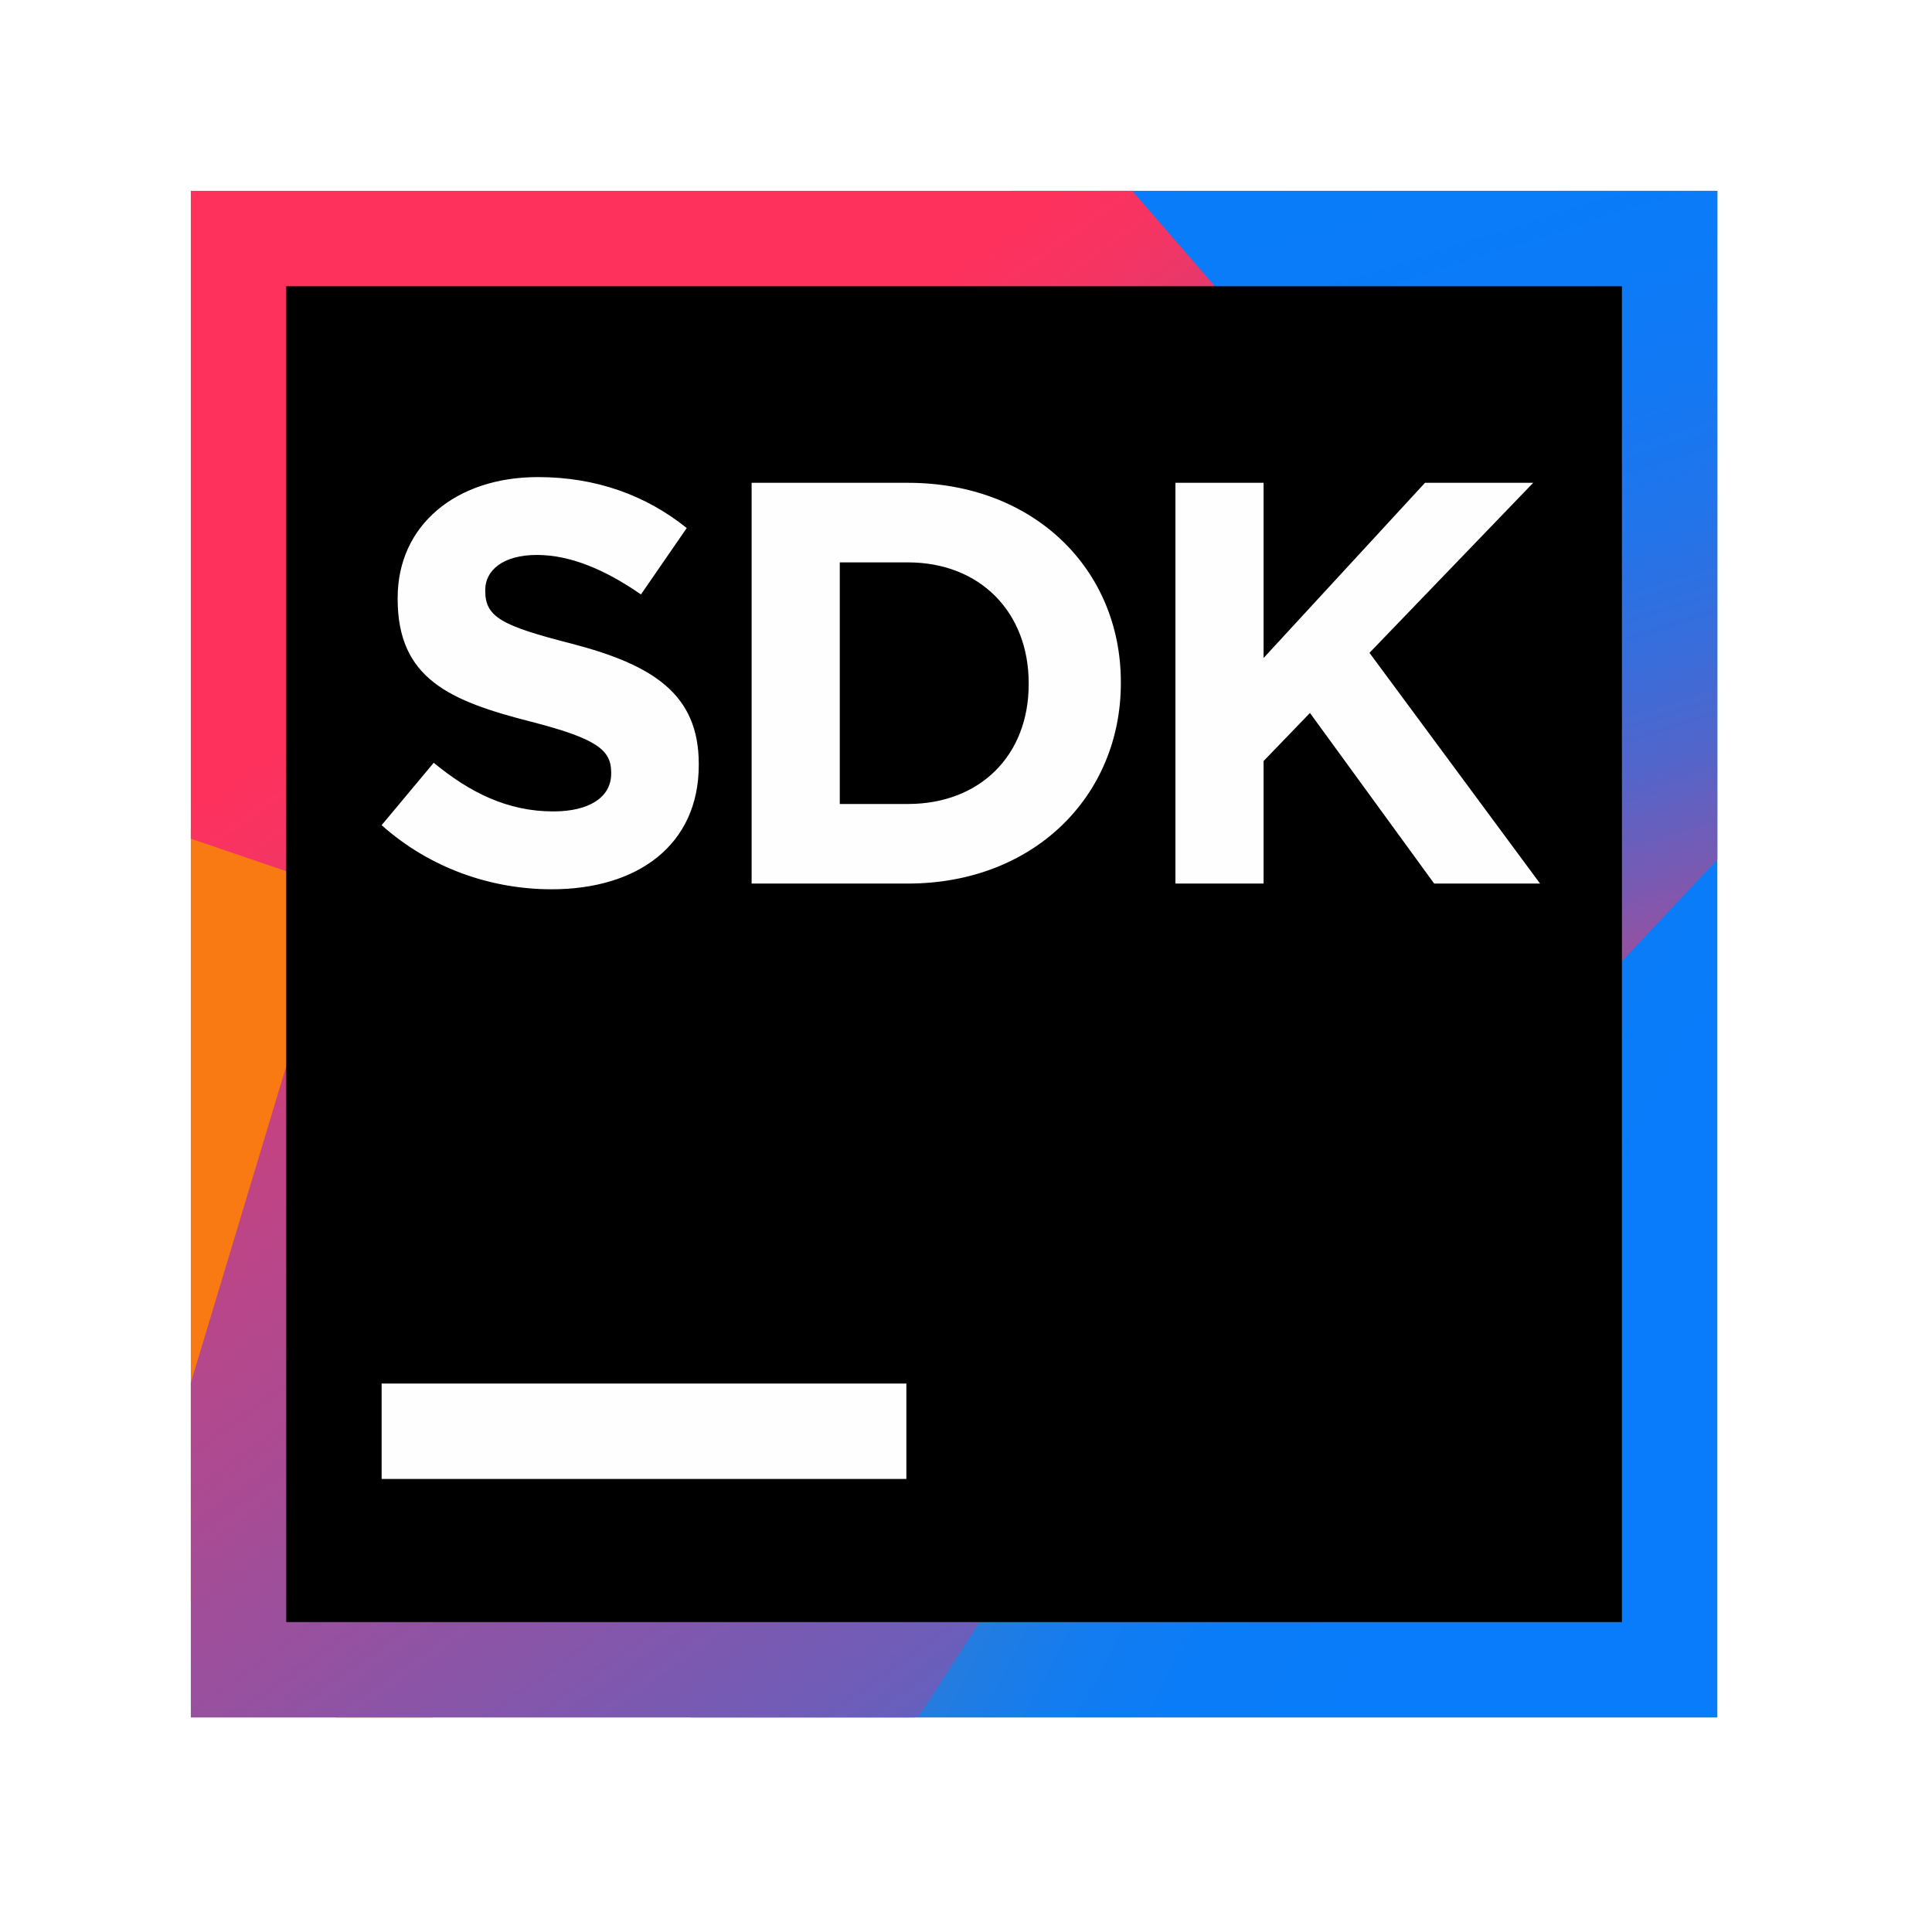
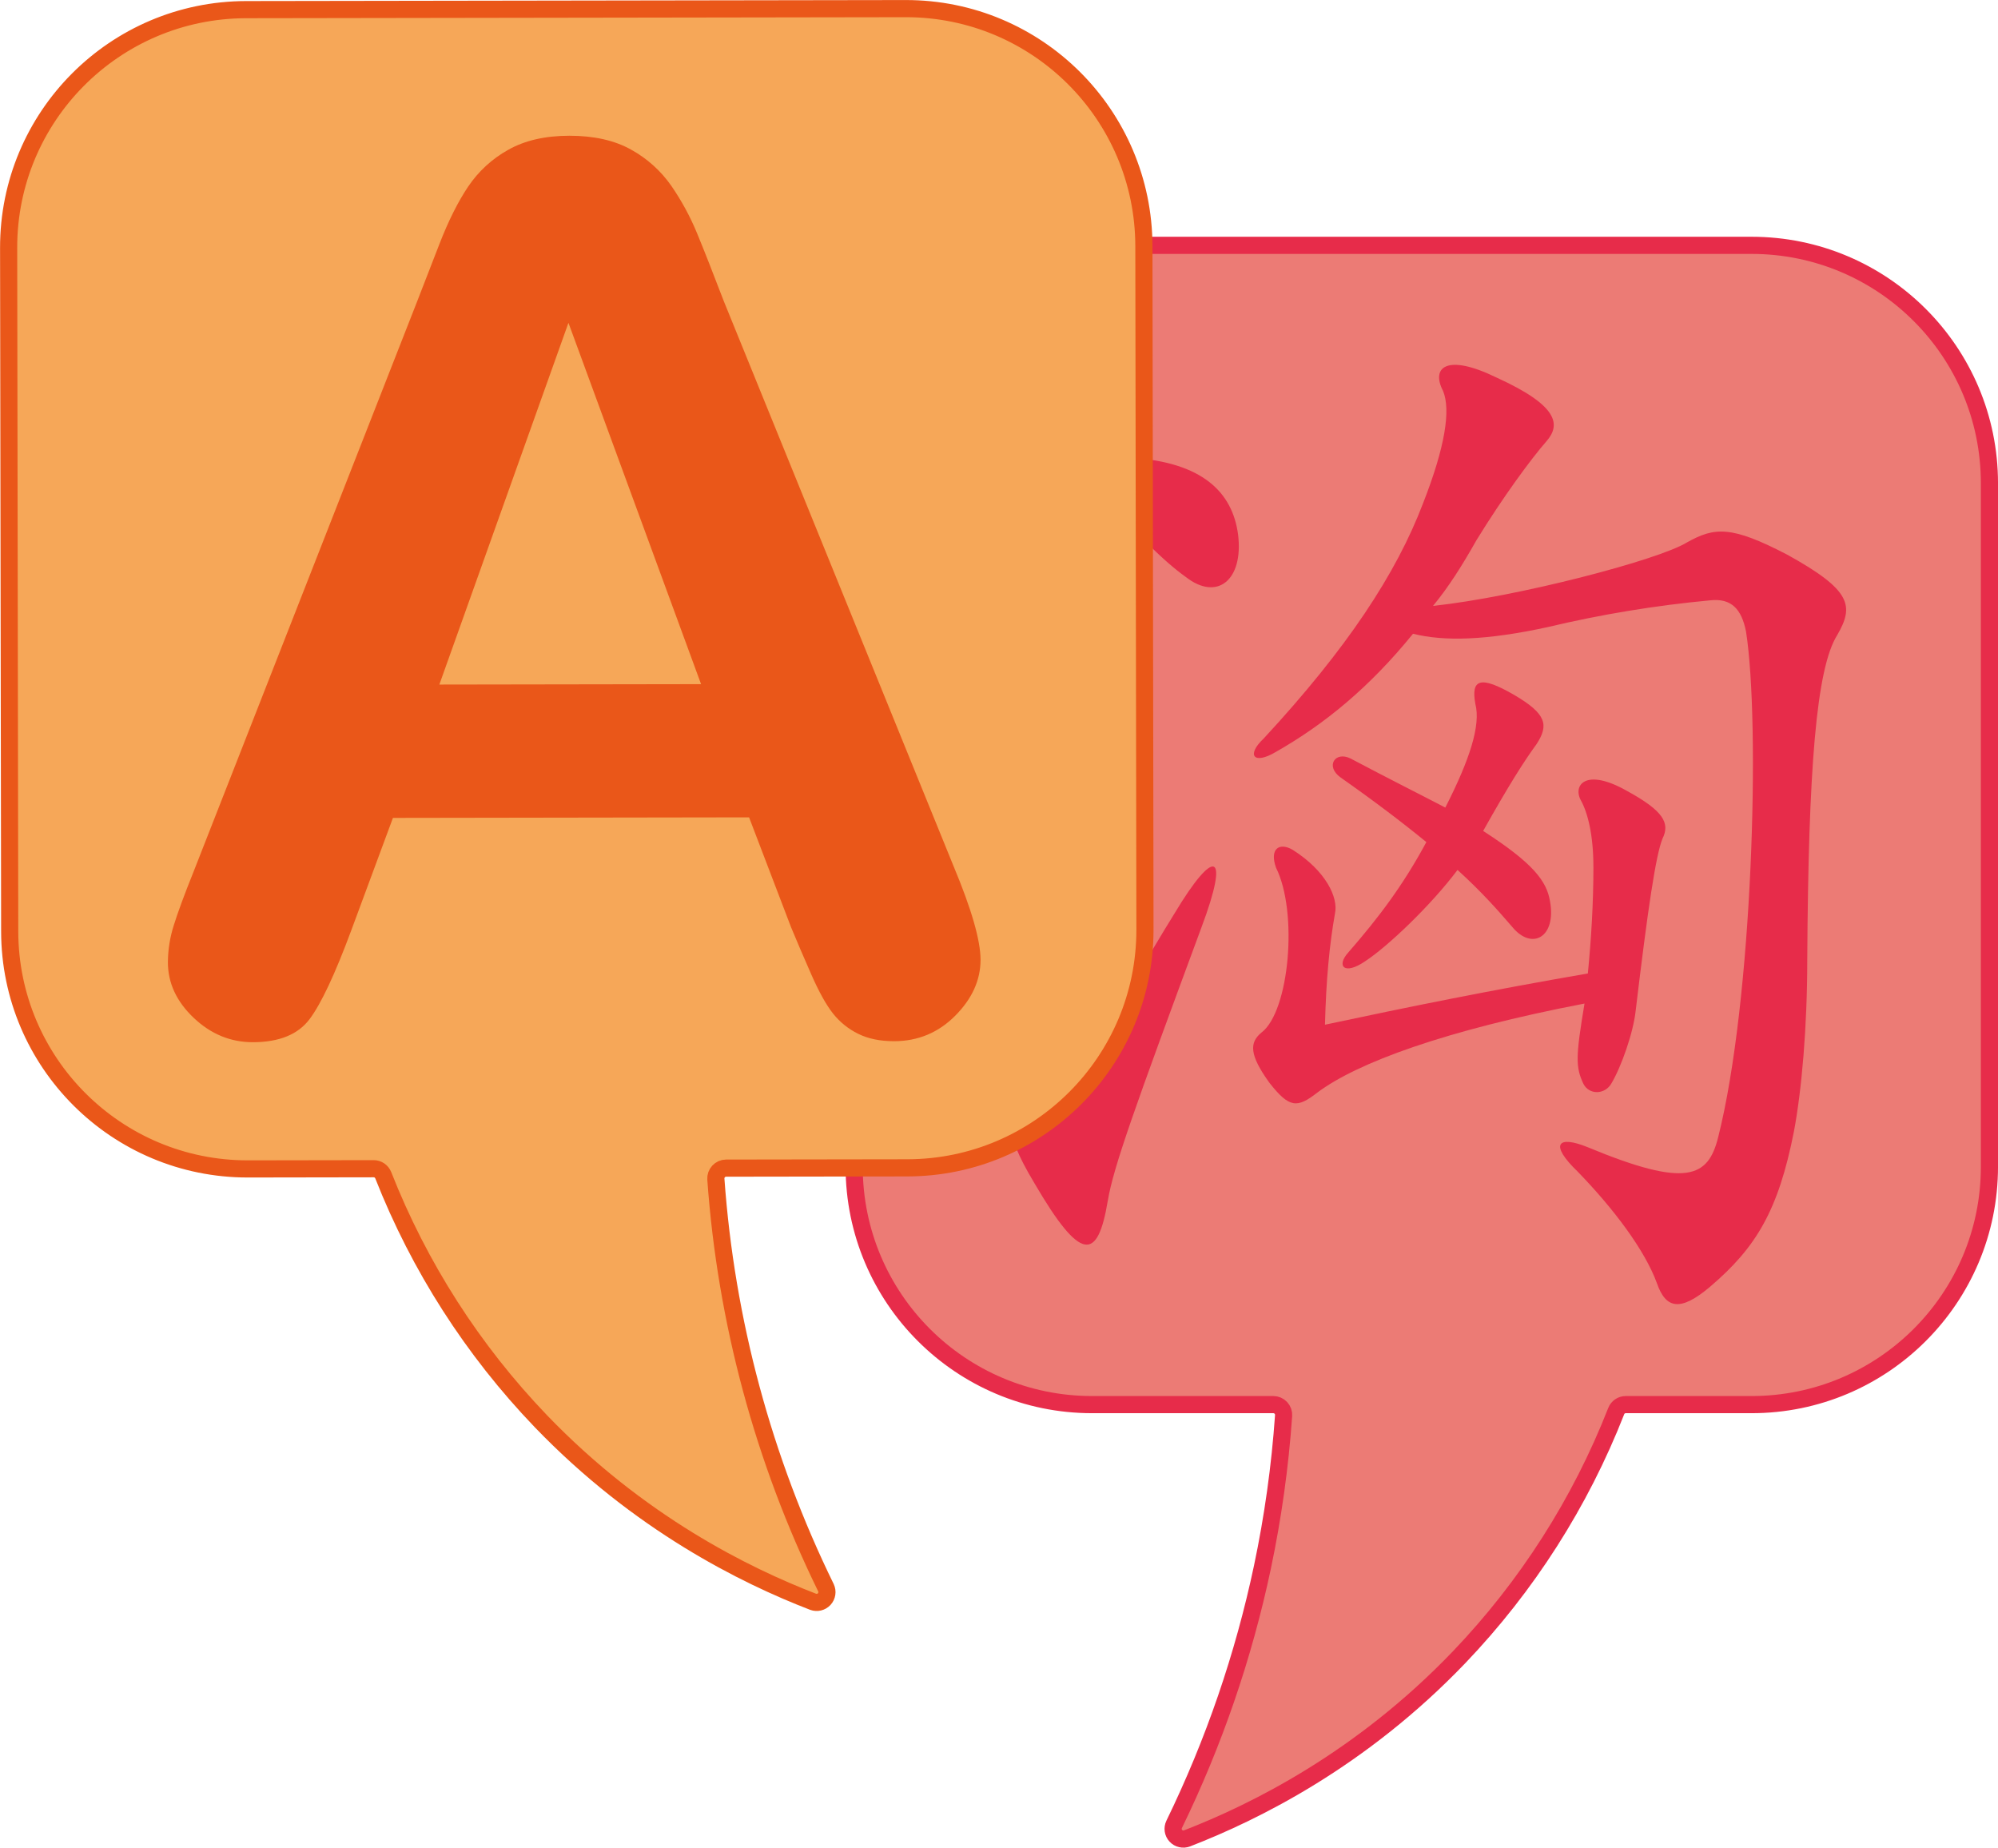
- <svg xmlns="http://www.w3.org/2000/svg" width="81" height="80" viewBox="0 0 81 80">
+ <svg xmlns="http://www.w3.org/2000/svg" viewBox="0 0 1747.58 1615.89">
  <defs>
-     <linearGradient id="pluginsdk_80-a" x1="-.031%" x2="100.053%" y1="49.963%" y2="49.963%">
-       <stop offset="25.81%" stop-color="#F97A12" />
-       <stop offset="45.91%" stop-color="#B07B58" />
-       <stop offset="72.41%" stop-color="#577BAE" />
-       <stop offset="91.05%" stop-color="#1E7CE5" />
-       <stop offset="100%" stop-color="#087CFA" />
-     </linearGradient>
-     <linearGradient id="pluginsdk_80-b" x1="27.55%" x2="82.223%" y1="34.514%" y2="77.605%">
-       <stop offset="0%" stop-color="#F97A12" />
-       <stop offset="7.18%" stop-color="#CB7A3E" />
-       <stop offset="15.41%" stop-color="#9E7B6A" />
-       <stop offset="24.2%" stop-color="#757B91" />
-       <stop offset="33.44%" stop-color="#537BB1" />
-       <stop offset="43.24%" stop-color="#387CCC" />
-       <stop offset="53.81%" stop-color="#237CE0" />
-       <stop offset="65.52%" stop-color="#147CEF" />
-       <stop offset="79.25%" stop-color="#0B7CF7" />
-       <stop offset="100%" stop-color="#087CFA" />
-     </linearGradient>
-     <linearGradient id="pluginsdk_80-c" x1="63.121%" x2="40.793%" y1="97.699%" y2="-6.587%">
-       <stop offset="0%" stop-color="#FE315D" />
-       <stop offset="7.84%" stop-color="#CB417E" />
-       <stop offset="16.01%" stop-color="#9E4E9B" />
-       <stop offset="24.74%" stop-color="#755BB4" />
-       <stop offset="33.92%" stop-color="#5365CA" />
-       <stop offset="43.65%" stop-color="#386DDB" />
-       <stop offset="54.14%" stop-color="#2374E9" />
-       <stop offset="65.76%" stop-color="#1478F3" />
-       <stop offset="79.4%" stop-color="#0B7BF8" />
-       <stop offset="100%" stop-color="#087CFA" />
-     </linearGradient>
-     <linearGradient id="pluginsdk_80-d" x1="25.331%" x2="93.854%" y1="24.119%" y2="132.621%">
-       <stop offset="0%" stop-color="#FE315D" />
-       <stop offset="4.023%" stop-color="#F63462" />
-       <stop offset="10.37%" stop-color="#DF3A71" />
-       <stop offset="16.67%" stop-color="#C24383" />
-       <stop offset="29.12%" stop-color="#AD4A91" />
-       <stop offset="54.98%" stop-color="#755BB4" />
-       <stop offset="91.75%" stop-color="#1D76ED" />
-       <stop offset="100%" stop-color="#087CFA" />
-     </linearGradient>
+     <style>.a{fill:#ec7b75;stroke:#e72c4a;}.a,.c{stroke-miterlimit:10;stroke-width:15px;}.b{fill:#e72c4a;}.c{fill:#f6a758;stroke:#ea5719;}.d{fill:#ea5719;}</style>
  </defs>
-   <g fill="none" fill-rule="evenodd">
-     <g fill-rule="nonzero" transform="translate(8 8)">
-       <path fill="url(#pluginsdk_80-a)" d="M6.088,64 L2.66453526e-15,59.1 L0,26.792 L30,38.67 L10.14,64 L6.088,64 Z" />
-       <path fill="url(#pluginsdk_80-b)" d="M20.952,64 L52.274,31.916 L37.671,0.46 L38.058,1.33226763e-15 L64,0 L64,64 L20.952,64 Z" />
-       <path fill="url(#pluginsdk_80-c)" d="M34.412,0 L64,0 L64,28.037 L49.008,44 L34,0.447 L34.412,0 Z" />
-       <path fill="url(#pluginsdk_80-d)" d="M30.336,64 L0,64 L0,49.971 L6.234,29.283 L0,27.16 L0,0 L39.47,0 L58,21.384 L30.538,63.926 L30.336,64 Z" />
-     </g>
-     <g fill-rule="nonzero" transform="translate(12 12)">
-       <rect width="56" height="56" fill="#000" />
-       <rect width="22" height="4" x="4" y="46" fill="#FFFEFE" />
-       <path fill="#FFFEFE" d="M11.128,25.28 C8.584,25.28 6.016,24.392 4,22.592 L6.184,19.976 C7.696,21.224 9.28,22.016 11.2,22.016 C12.712,22.016 13.624,21.416 13.624,20.432 L13.624,20.384 C13.624,19.448 13.048,18.968 10.24,18.248 C6.856,17.384 4.672,16.448 4.672,13.112 L4.672,13.064 C4.672,10.016 7.12,8 10.552,8 C13,8 15.088,8.768 16.792,10.136 L14.872,12.92 C13.384,11.888 11.92,11.264 10.504,11.264 C9.088,11.264 8.344,11.912 8.344,12.728 L8.344,12.776 C8.344,13.88 9.064,14.24 11.968,14.984 C15.376,15.872 17.296,17.096 17.296,20.024 L17.296,20.072 C17.296,23.408 14.752,25.28 11.128,25.28 Z M19.512,25.04 L19.512,8.24 L26.064,8.24 C31.344,8.24 34.992,11.864 34.992,16.592 L34.992,16.64 C34.992,21.368 31.344,25.04 26.064,25.04 L19.512,25.04 Z M26.064,11.576 L23.208,11.576 L23.208,21.704 L26.064,21.704 C29.088,21.704 31.128,19.664 31.128,16.688 L31.128,16.64 C31.128,13.664 29.088,11.576 26.064,11.576 Z M37.28,25.04 L37.28,8.24 L40.976,8.24 L40.976,15.584 L47.744,8.24 L52.28,8.24 L45.416,15.368 L52.568,25.04 L48.128,25.04 L42.92,17.888 L40.976,19.904 L40.976,25.04 L37.28,25.04 Z" />
-     </g>
-   </g>
+   <path class="a" d="M1081.38,1436.27H1240a9,9,0,0,1,8.93,9.59,971.3,971.3,0,0,1-18.53,132.62,975.38,975.38,0,0,1-77.22,224.92,8.94,8.94,0,0,0,11.3,12.22c59.63-23.13,152.28-69,237.93-158.4a659.23,659.23,0,0,0,137.45-215.28,8.94,8.94,0,0,1,8.32-5.67h110.06c114.91,0,208.06-93.15,208.06-208.06V630.49c0-114.91-93.15-208.06-208.06-208.06H1081.38c-114.91,0-208.06,93.15-208.06,208.06v597.72C873.32,1343.12,966.47,1436.27,1081.38,1436.27Z" transform="translate(-126.21 -207.87)" />
+   <path class="b" d="M1063,921.89c-15.59-12.66-43.84-48.71-63.32-79.88-12.67-20.46-7.8-27.28,23.38-23.39,53.58,8.77,83.78,38,86.7,71.12C1113.68,931.63,1092.24,943.32,1063,921.89Zm32.15,336.1c-8.77,52.6-23.38,54.55-64.3-15.59-29.23-48.71-23.38-61.37-2.92-62.35,17.53-1,33.12-13.64,51.63-47.73,18.51-32.15,51.63-89.63,74-125.68,35.07-58.45,48.71-54.55,23.38,12.67C1118.55,1177.13,1100,1228.76,1095.17,1258Zm68.19-545.55c-20.46-14.62-47.74-41.89-76-77.94-18.51-23.38-12.66-29.22,28.25-26.3,62.35,3.9,88.66,30.2,93.53,67.22C1214,715.36,1190.64,733.87,1163.36,712.44Zm356.56,253.29c0-27.28-4.87-46.76-10.72-57.48-7.79-13.64,3.9-29.22,39.94-8.77,32.15,17.54,38,28.25,31.18,41.89-5.85,14.62-12.67,60.4-23.38,150-2,19.48-12.67,49.68-21.44,64.3-5.84,9.74-19.48,9.74-24.35,0-6.82-14.62-6.82-23.38,1-70.15-121.77,23.39-198.73,51.64-233.81,77.94-17.53,13.64-24.35,13.64-41.88-8.77-17.54-24.35-17.54-35.07-6.82-43.84,24.35-18.51,32.14-105.21,12.66-144.18-5.84-16.56,2.92-22.4,14.61-15.58,29.23,18.51,39.95,41.89,37,55.52-4.87,27.28-7.79,58.46-8.77,97.42,73.07-15.58,145.16-30.2,229.92-44.81C1518,1029.05,1519.92,997.88,1519.92,965.73ZM1242.27,865.39c-19.48,11.69-26.3,2.92-10.72-11.69,73.07-78.91,115.93-144.19,139.31-205.56,19.49-49.68,24.36-81.83,17.54-98.39-10.72-20.46,2.92-33.13,46.76-11.69,53.58,24.35,56.5,40.91,43.84,55.53-13.64,15.58-38,48.71-61.38,86.7-12.66,22.41-24.35,40.92-38,57.48,73.07-7.8,196.79-39.95,222.12-55.53,24.35-13.64,39-14.62,87.68,10.71,56.5,31.18,58.45,44.82,43.84,70.15-18.52,29.22-25.33,117.87-26.31,284.46,0,58.45-4.87,114-11.69,150-13.64,69.17-33.12,101.31-73.06,135.41-26.31,22.41-39,19.48-46.76-2.92-10.72-29.23-38-65.27-69.17-97.42-25.33-24.36-17.54-32.15,8.77-21.43,86.7,36,105.21,26.3,114-8.77,30.2-119.83,37-361.43,24.35-442.29-3.9-19.48-12.66-29.22-31.17-27.27A1026.09,1026.09,0,0,0,1480,756.28c-53.58,11.69-90.6,12.66-117.87,5.84C1324.1,808.88,1285.13,841,1242.27,865.39Zm174.38-41.89c-3.9-21.44,3.9-25.33,34.1-7.8,28.25,16.56,30.2,26.31,19.48,42.87-10.71,14.61-24.35,36-46.76,76,43.84,28.26,55.53,43.84,58.45,61.38,5.85,31.17-15.58,43.84-33.12,22.41-12.66-14.62-26.3-30.2-47.74-49.69-23.38,31.18-61.37,67.22-80.85,79.89-18.51,12.66-25.33,3.89-14.62-7.8,26.31-30.2,47.74-58.45,68.2-96.44-21.44-17.54-45.79-36-75-56.51-13.64-9.74-4.87-23.38,8.77-16.56,33.12,17.54,60.4,31.18,82.81,42.87C1411.78,872.2,1421.52,842,1416.65,823.5Z" transform="translate(-126.21 -207.87)" />
+   <path class="c" d="M919.87,1229.21l-158.61.24a9,9,0,0,0-8.91,9.61,970.57,970.57,0,0,0,96.31,357.38,9,9,0,0,1-11.29,12.25c-59.66-23-152.38-68.79-238.17-158a659.15,659.15,0,0,1-137.79-215.06,9,9,0,0,0-8.33-5.66l-110,.18c-114.91.17-208.21-92.83-208.39-207.74l-.93-597.72c-.18-114.91,92.83-208.21,207.74-208.39l576.85-.89c114.91-.18,208.2,92.83,208.38,207.74l.93,597.71C1127.79,1135.73,1034.78,1229,919.87,1229.21Z" transform="translate(-126.21 -207.87)" />
+   <path class="d" d="M818.13,1018.79,781.4,922.68l-311.5.48-36.43,98.31Q412.13,1079,397,1099.14t-49.62,20.2q-29.26,0-51.77-21.34t-22.55-48.58a108.23,108.23,0,0,1,5.18-32.41q5.19-16.72,17.17-46.54L490.63,472.61q8.33-21.45,20-51.52t25-49.95a102,102,0,0,1,35-32.2q21.66-12.3,53.55-12.36,32.4,0,54.11,12.2a104.2,104.2,0,0,1,35.07,31.56,222.68,222.68,0,0,1,22.54,41.52q9.17,22.2,23.35,59.28L960.21,965.25q23.61,56.41,23.65,82,0,26.65-22.14,48.91t-53.54,22.29q-18.3,0-31.37-6.48a64.13,64.13,0,0,1-22-17.74q-8.91-11.22-19.13-34.46T818.13,1018.79ZM510.49,806.55l228.92-.36-116-316Z" transform="translate(-126.21 -207.87)" />
</svg>
